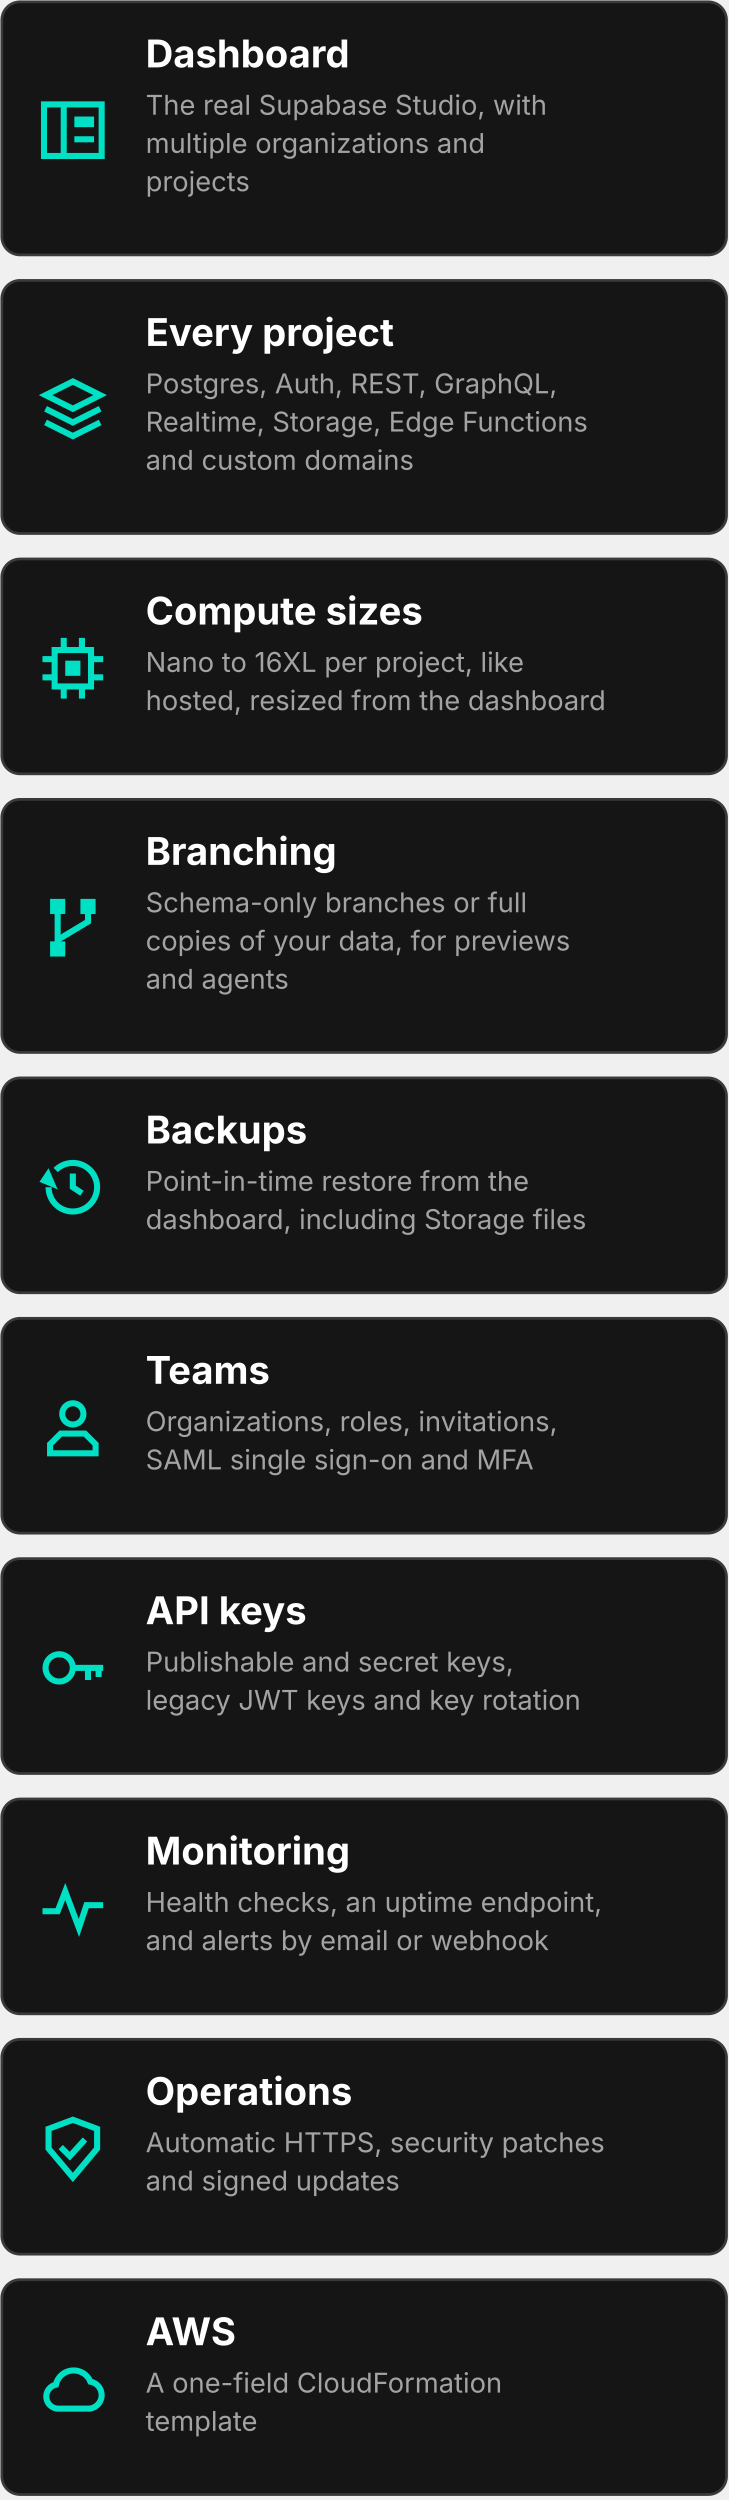
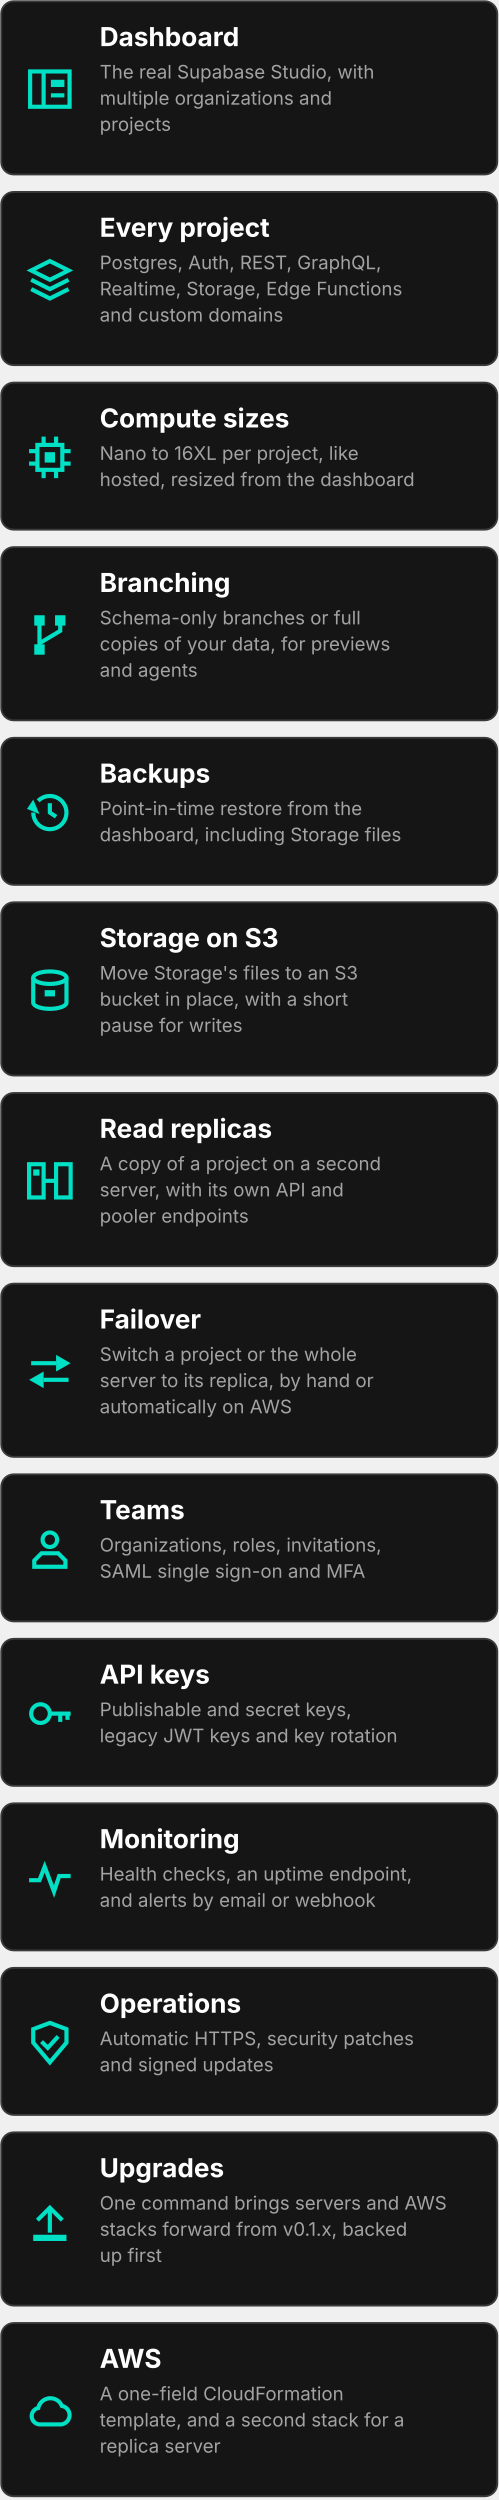
- <svg xmlns="http://www.w3.org/2000/svg" viewBox="0 0 400 1373" width="400" height="1373" role="img" aria-label="What is included (dark, narrow)">
+ <svg xmlns="http://www.w3.org/2000/svg" viewBox="0 0 400 2006" width="400" height="2006" role="img" aria-label="What is included (dark, narrow)">
  <rect x="1" y="1" width="398" height="139" rx="10" fill="#151515" stroke="#3a3a3a" stroke-width="1.5" />
  <g transform="translate(20 51.5) scale(0.8333)" fill="none" stroke="#00e0c4" stroke-width="4" stroke-linejoin="miter" stroke-linecap="butt">
    <rect x="5" y="7" width="38" height="34" />
    <path d="M18 7V41" />
    <path stroke="none" fill="#00e0c4" d="M25 15h13v7H25z" />
    <path d="M25 30h13" />
  </g>
  <text x="80" y="37" font-family="-apple-system, BlinkMacSystemFont, 'Segoe UI', Inter, Helvetica, Arial, sans-serif" font-size="21" font-weight="700" fill="#ffffff" text-anchor="start">Dashboard</text>
  <text x="80" y="63" font-family="-apple-system, BlinkMacSystemFont, 'Segoe UI', Inter, Helvetica, Arial, sans-serif" font-size="15" font-weight="400" fill="#a3a3a3" text-anchor="start">The real Supabase Studio, with</text>
  <text x="80" y="84" font-family="-apple-system, BlinkMacSystemFont, 'Segoe UI', Inter, Helvetica, Arial, sans-serif" font-size="15" font-weight="400" fill="#a3a3a3" text-anchor="start">multiple organizations and</text>
  <text x="80" y="105" font-family="-apple-system, BlinkMacSystemFont, 'Segoe UI', Inter, Helvetica, Arial, sans-serif" font-size="15" font-weight="400" fill="#a3a3a3" text-anchor="start">projects</text>
  <rect x="1" y="154" width="398" height="139" rx="10" fill="#151515" stroke="#3a3a3a" stroke-width="1.5" />
  <g transform="translate(20 204.5) scale(0.8333)" fill="none" stroke="#00e0c4" stroke-width="4" stroke-linejoin="miter" stroke-linecap="butt">
    <path d="M24 6L42 15L24 24L6 15Z" />
    <path d="M6 24L24 33L42 24" />
    <path d="M6 33L24 42L42 33" />
  </g>
  <text x="80" y="190" font-family="-apple-system, BlinkMacSystemFont, 'Segoe UI', Inter, Helvetica, Arial, sans-serif" font-size="21" font-weight="700" fill="#ffffff" text-anchor="start">Every project</text>
  <text x="80" y="216" font-family="-apple-system, BlinkMacSystemFont, 'Segoe UI', Inter, Helvetica, Arial, sans-serif" font-size="15" font-weight="400" fill="#a3a3a3" text-anchor="start">Postgres, Auth, REST, GraphQL,</text>
  <text x="80" y="237" font-family="-apple-system, BlinkMacSystemFont, 'Segoe UI', Inter, Helvetica, Arial, sans-serif" font-size="15" font-weight="400" fill="#a3a3a3" text-anchor="start">Realtime, Storage, Edge Functions</text>
  <text x="80" y="258" font-family="-apple-system, BlinkMacSystemFont, 'Segoe UI', Inter, Helvetica, Arial, sans-serif" font-size="15" font-weight="400" fill="#a3a3a3" text-anchor="start">and custom domains</text>
  <rect x="1" y="307" width="398" height="118" rx="10" fill="#151515" stroke="#3a3a3a" stroke-width="1.5" />
  <g transform="translate(20 347) scale(0.8333)" fill="none" stroke="#00e0c4" stroke-width="4" stroke-linejoin="miter" stroke-linecap="butt">
    <rect x="12" y="12" width="24" height="24" />
    <path stroke="none" fill="#00e0c4" d="M19 19h10v10H19z" />
    <path d="M18 4V12M30 4V12M18 36V44M30 36V44M4 18H12M4 30H12M36 18H44M36 30H44" />
  </g>
  <text x="80" y="343" font-family="-apple-system, BlinkMacSystemFont, 'Segoe UI', Inter, Helvetica, Arial, sans-serif" font-size="21" font-weight="700" fill="#ffffff" text-anchor="start">Compute sizes</text>
  <text x="80" y="369" font-family="-apple-system, BlinkMacSystemFont, 'Segoe UI', Inter, Helvetica, Arial, sans-serif" font-size="15" font-weight="400" fill="#a3a3a3" text-anchor="start">Nano to 16XL per project, like</text>
  <text x="80" y="390" font-family="-apple-system, BlinkMacSystemFont, 'Segoe UI', Inter, Helvetica, Arial, sans-serif" font-size="15" font-weight="400" fill="#a3a3a3" text-anchor="start">hosted, resized from the dashboard</text>
  <rect x="1" y="439" width="398" height="139" rx="10" fill="#151515" stroke="#3a3a3a" stroke-width="1.5" />
  <g transform="translate(20 489.5) scale(0.8333)" fill="none" stroke="#00e0c4" stroke-width="4" stroke-linejoin="miter" stroke-linecap="butt">
    <path d="M14 10V38" />
    <path d="M34 10V20L14 32" />
    <path stroke="none" fill="#00e0c4" d="M9 5h10v10H9zM29 5h10v10H29zM9 33h10v10H9z" />
  </g>
  <text x="80" y="475" font-family="-apple-system, BlinkMacSystemFont, 'Segoe UI', Inter, Helvetica, Arial, sans-serif" font-size="21" font-weight="700" fill="#ffffff" text-anchor="start">Branching</text>
  <text x="80" y="501" font-family="-apple-system, BlinkMacSystemFont, 'Segoe UI', Inter, Helvetica, Arial, sans-serif" font-size="15" font-weight="400" fill="#a3a3a3" text-anchor="start">Schema-only branches or full</text>
  <text x="80" y="522" font-family="-apple-system, BlinkMacSystemFont, 'Segoe UI', Inter, Helvetica, Arial, sans-serif" font-size="15" font-weight="400" fill="#a3a3a3" text-anchor="start">copies of your data, for previews</text>
  <text x="80" y="543" font-family="-apple-system, BlinkMacSystemFont, 'Segoe UI', Inter, Helvetica, Arial, sans-serif" font-size="15" font-weight="400" fill="#a3a3a3" text-anchor="start">and agents</text>
  <rect x="1" y="592" width="398" height="118" rx="10" fill="#151515" stroke="#3a3a3a" stroke-width="1.5" />
  <g transform="translate(20 632) scale(0.8333)" fill="none" stroke="#00e0c4" stroke-width="4" stroke-linejoin="miter" stroke-linecap="butt">
    <path d="M12.7 12.7A16 16 0 1 1 8 24" />
    <path d="M24 15V24L30 28" />
    <path stroke="none" fill="#00e0c4" d="M2 20.5L14 25.5L8 11.5Z" />
  </g>
  <text x="80" y="628" font-family="-apple-system, BlinkMacSystemFont, 'Segoe UI', Inter, Helvetica, Arial, sans-serif" font-size="21" font-weight="700" fill="#ffffff" text-anchor="start">Backups</text>
  <text x="80" y="654" font-family="-apple-system, BlinkMacSystemFont, 'Segoe UI', Inter, Helvetica, Arial, sans-serif" font-size="15" font-weight="400" fill="#a3a3a3" text-anchor="start">Point-in-time restore from the</text>
  <text x="80" y="675" font-family="-apple-system, BlinkMacSystemFont, 'Segoe UI', Inter, Helvetica, Arial, sans-serif" font-size="15" font-weight="400" fill="#a3a3a3" text-anchor="start">dashboard, including Storage files</text>
-   <rect x="1" y="724" width="398" height="118" rx="10" fill="#151515" stroke="#3a3a3a" stroke-width="1.5" />
-   <g transform="translate(20 764) scale(0.8333)" fill="none" stroke="#00e0c4" stroke-width="4" stroke-linejoin="miter" stroke-linecap="butt">
+   <rect x="1" y="724" width="398" height="139" rx="10" fill="#151515" stroke="#3a3a3a" stroke-width="1.5" />
+   <g transform="translate(20 774.5) scale(0.8333)" fill="none" stroke="#00e0c4" stroke-width="4" stroke-linejoin="miter" stroke-linecap="butt">
+     <ellipse cx="24" cy="12" rx="16" ry="6" />
+     <path d="M8 12V36A16 6 0 0 0 40 36V12" />
+     <path stroke="none" fill="#00e0c4" d="M19 24h10v6H19z" />
+   </g>
+   <text x="80" y="760" font-family="-apple-system, BlinkMacSystemFont, 'Segoe UI', Inter, Helvetica, Arial, sans-serif" font-size="21" font-weight="700" fill="#ffffff" text-anchor="start">Storage on S3</text>
+   <text x="80" y="786" font-family="-apple-system, BlinkMacSystemFont, 'Segoe UI', Inter, Helvetica, Arial, sans-serif" font-size="15" font-weight="400" fill="#a3a3a3" text-anchor="start">Move Storage's files to an S3</text>
+   <text x="80" y="807" font-family="-apple-system, BlinkMacSystemFont, 'Segoe UI', Inter, Helvetica, Arial, sans-serif" font-size="15" font-weight="400" fill="#a3a3a3" text-anchor="start">bucket in place, with a short</text>
+   <text x="80" y="828" font-family="-apple-system, BlinkMacSystemFont, 'Segoe UI', Inter, Helvetica, Arial, sans-serif" font-size="15" font-weight="400" fill="#a3a3a3" text-anchor="start">pause for writes</text>
+   <rect x="1" y="877" width="398" height="139" rx="10" fill="#151515" stroke="#3a3a3a" stroke-width="1.5" />
+   <g transform="translate(20 927.5) scale(0.8333)" fill="none" stroke="#00e0c4" stroke-width="4" stroke-linejoin="miter" stroke-linecap="butt">
+     <rect x="4" y="8" width="14" height="32" />
+     <rect x="30" y="8" width="14" height="32" />
+     <path d="M18 24H30" />
+     <path stroke="none" fill="#00e0c4" d="M8 13h6v6H8z" />
+   </g>
+   <text x="80" y="913" font-family="-apple-system, BlinkMacSystemFont, 'Segoe UI', Inter, Helvetica, Arial, sans-serif" font-size="21" font-weight="700" fill="#ffffff" text-anchor="start">Read replicas</text>
+   <text x="80" y="939" font-family="-apple-system, BlinkMacSystemFont, 'Segoe UI', Inter, Helvetica, Arial, sans-serif" font-size="15" font-weight="400" fill="#a3a3a3" text-anchor="start">A copy of a project on a second</text>
+   <text x="80" y="960" font-family="-apple-system, BlinkMacSystemFont, 'Segoe UI', Inter, Helvetica, Arial, sans-serif" font-size="15" font-weight="400" fill="#a3a3a3" text-anchor="start">server, with its own API and</text>
+   <text x="80" y="981" font-family="-apple-system, BlinkMacSystemFont, 'Segoe UI', Inter, Helvetica, Arial, sans-serif" font-size="15" font-weight="400" fill="#a3a3a3" text-anchor="start">pooler endpoints</text>
+   <rect x="1" y="1030" width="398" height="139" rx="10" fill="#151515" stroke="#3a3a3a" stroke-width="1.5" />
+   <g transform="translate(20 1080.5) scale(0.8333)" fill="none" stroke="#00e0c4" stroke-width="4" stroke-linejoin="miter" stroke-linecap="butt">
+     <path d="M6 16H30" />
+     <path stroke="none" fill="#00e0c4" d="M30 8L44 16L30 24Z" />
+     <path d="M42 32H18" />
+     <path stroke="none" fill="#00e0c4" d="M18 24L4 32L18 40Z" />
+   </g>
+   <text x="80" y="1066" font-family="-apple-system, BlinkMacSystemFont, 'Segoe UI', Inter, Helvetica, Arial, sans-serif" font-size="21" font-weight="700" fill="#ffffff" text-anchor="start">Failover</text>
+   <text x="80" y="1092" font-family="-apple-system, BlinkMacSystemFont, 'Segoe UI', Inter, Helvetica, Arial, sans-serif" font-size="15" font-weight="400" fill="#a3a3a3" text-anchor="start">Switch a project or the whole</text>
+   <text x="80" y="1113" font-family="-apple-system, BlinkMacSystemFont, 'Segoe UI', Inter, Helvetica, Arial, sans-serif" font-size="15" font-weight="400" fill="#a3a3a3" text-anchor="start">server to its replica, by hand or</text>
+   <text x="80" y="1134" font-family="-apple-system, BlinkMacSystemFont, 'Segoe UI', Inter, Helvetica, Arial, sans-serif" font-size="15" font-weight="400" fill="#a3a3a3" text-anchor="start">automatically on AWS</text>
+   <rect x="1" y="1183" width="398" height="118" rx="10" fill="#151515" stroke="#3a3a3a" stroke-width="1.5" />
+   <g transform="translate(20 1223) scale(0.8333)" fill="none" stroke="#00e0c4" stroke-width="4" stroke-linejoin="miter" stroke-linecap="butt">
    <circle cx="24" cy="15" r="7" />
    <path d="M9 41V35L16 28H32L39 35V41Z" />
  </g>
-   <text x="80" y="760" font-family="-apple-system, BlinkMacSystemFont, 'Segoe UI', Inter, Helvetica, Arial, sans-serif" font-size="21" font-weight="700" fill="#ffffff" text-anchor="start">Teams</text>
-   <text x="80" y="786" font-family="-apple-system, BlinkMacSystemFont, 'Segoe UI', Inter, Helvetica, Arial, sans-serif" font-size="15" font-weight="400" fill="#a3a3a3" text-anchor="start">Organizations, roles, invitations,</text>
-   <text x="80" y="807" font-family="-apple-system, BlinkMacSystemFont, 'Segoe UI', Inter, Helvetica, Arial, sans-serif" font-size="15" font-weight="400" fill="#a3a3a3" text-anchor="start">SAML single sign-on and MFA</text>
-   <rect x="1" y="856" width="398" height="118" rx="10" fill="#151515" stroke="#3a3a3a" stroke-width="1.5" />
-   <g transform="translate(20 896) scale(0.8333)" fill="none" stroke="#00e0c4" stroke-width="4" stroke-linejoin="miter" stroke-linecap="butt">
+   <text x="80" y="1219" font-family="-apple-system, BlinkMacSystemFont, 'Segoe UI', Inter, Helvetica, Arial, sans-serif" font-size="21" font-weight="700" fill="#ffffff" text-anchor="start">Teams</text>
+   <text x="80" y="1245" font-family="-apple-system, BlinkMacSystemFont, 'Segoe UI', Inter, Helvetica, Arial, sans-serif" font-size="15" font-weight="400" fill="#a3a3a3" text-anchor="start">Organizations, roles, invitations,</text>
+   <text x="80" y="1266" font-family="-apple-system, BlinkMacSystemFont, 'Segoe UI', Inter, Helvetica, Arial, sans-serif" font-size="15" font-weight="400" fill="#a3a3a3" text-anchor="start">SAML single sign-on and MFA</text>
+   <rect x="1" y="1315" width="398" height="118" rx="10" fill="#151515" stroke="#3a3a3a" stroke-width="1.5" />
+   <g transform="translate(20 1355) scale(0.8333)" fill="none" stroke="#00e0c4" stroke-width="4" stroke-linejoin="miter" stroke-linecap="butt">
    <circle cx="15" cy="24" r="9" />
    <path d="M24 24H44" />
    <path d="M34 24V32M41 24V30" />
  </g>
-   <text x="80" y="892" font-family="-apple-system, BlinkMacSystemFont, 'Segoe UI', Inter, Helvetica, Arial, sans-serif" font-size="21" font-weight="700" fill="#ffffff" text-anchor="start">API keys</text>
-   <text x="80" y="918" font-family="-apple-system, BlinkMacSystemFont, 'Segoe UI', Inter, Helvetica, Arial, sans-serif" font-size="15" font-weight="400" fill="#a3a3a3" text-anchor="start">Publishable and secret keys,</text>
-   <text x="80" y="939" font-family="-apple-system, BlinkMacSystemFont, 'Segoe UI', Inter, Helvetica, Arial, sans-serif" font-size="15" font-weight="400" fill="#a3a3a3" text-anchor="start">legacy JWT keys and key rotation</text>
-   <rect x="1" y="988" width="398" height="118" rx="10" fill="#151515" stroke="#3a3a3a" stroke-width="1.5" />
-   <g transform="translate(20 1028) scale(0.8333)" fill="none" stroke="#00e0c4" stroke-width="4" stroke-linejoin="miter" stroke-linecap="butt">
+   <text x="80" y="1351" font-family="-apple-system, BlinkMacSystemFont, 'Segoe UI', Inter, Helvetica, Arial, sans-serif" font-size="21" font-weight="700" fill="#ffffff" text-anchor="start">API keys</text>
+   <text x="80" y="1377" font-family="-apple-system, BlinkMacSystemFont, 'Segoe UI', Inter, Helvetica, Arial, sans-serif" font-size="15" font-weight="400" fill="#a3a3a3" text-anchor="start">Publishable and secret keys,</text>
+   <text x="80" y="1398" font-family="-apple-system, BlinkMacSystemFont, 'Segoe UI', Inter, Helvetica, Arial, sans-serif" font-size="15" font-weight="400" fill="#a3a3a3" text-anchor="start">legacy JWT keys and key rotation</text>
+   <rect x="1" y="1447" width="398" height="118" rx="10" fill="#151515" stroke="#3a3a3a" stroke-width="1.5" />
+   <g transform="translate(20 1487) scale(0.8333)" fill="none" stroke="#00e0c4" stroke-width="4" stroke-linejoin="miter" stroke-linecap="butt">
    <path d="M4 26H14L19 13L28 37L33 22H44" />
  </g>
-   <text x="80" y="1024" font-family="-apple-system, BlinkMacSystemFont, 'Segoe UI', Inter, Helvetica, Arial, sans-serif" font-size="21" font-weight="700" fill="#ffffff" text-anchor="start">Monitoring</text>
-   <text x="80" y="1050" font-family="-apple-system, BlinkMacSystemFont, 'Segoe UI', Inter, Helvetica, Arial, sans-serif" font-size="15" font-weight="400" fill="#a3a3a3" text-anchor="start">Health checks, an uptime endpoint,</text>
-   <text x="80" y="1071" font-family="-apple-system, BlinkMacSystemFont, 'Segoe UI', Inter, Helvetica, Arial, sans-serif" font-size="15" font-weight="400" fill="#a3a3a3" text-anchor="start">and alerts by email or webhook</text>
-   <rect x="1" y="1120" width="398" height="118" rx="10" fill="#151515" stroke="#3a3a3a" stroke-width="1.5" />
-   <g transform="translate(20 1160) scale(0.8333)" fill="none" stroke="#00e0c4" stroke-width="4" stroke-linejoin="miter" stroke-linecap="butt">
+   <text x="80" y="1483" font-family="-apple-system, BlinkMacSystemFont, 'Segoe UI', Inter, Helvetica, Arial, sans-serif" font-size="21" font-weight="700" fill="#ffffff" text-anchor="start">Monitoring</text>
+   <text x="80" y="1509" font-family="-apple-system, BlinkMacSystemFont, 'Segoe UI', Inter, Helvetica, Arial, sans-serif" font-size="15" font-weight="400" fill="#a3a3a3" text-anchor="start">Health checks, an uptime endpoint,</text>
+   <text x="80" y="1530" font-family="-apple-system, BlinkMacSystemFont, 'Segoe UI', Inter, Helvetica, Arial, sans-serif" font-size="15" font-weight="400" fill="#a3a3a3" text-anchor="start">and alerts by email or webhook</text>
+   <rect x="1" y="1579" width="398" height="118" rx="10" fill="#151515" stroke="#3a3a3a" stroke-width="1.5" />
+   <g transform="translate(20 1619) scale(0.8333)" fill="none" stroke="#00e0c4" stroke-width="4" stroke-linejoin="miter" stroke-linecap="butt">
    <path d="M24 5L40 11V24L24 43L8 24V11Z" />
    <path d="M16 23L22 29L32 18" />
  </g>
-   <text x="80" y="1156" font-family="-apple-system, BlinkMacSystemFont, 'Segoe UI', Inter, Helvetica, Arial, sans-serif" font-size="21" font-weight="700" fill="#ffffff" text-anchor="start">Operations</text>
-   <text x="80" y="1182" font-family="-apple-system, BlinkMacSystemFont, 'Segoe UI', Inter, Helvetica, Arial, sans-serif" font-size="15" font-weight="400" fill="#a3a3a3" text-anchor="start">Automatic HTTPS, security patches</text>
-   <text x="80" y="1203" font-family="-apple-system, BlinkMacSystemFont, 'Segoe UI', Inter, Helvetica, Arial, sans-serif" font-size="15" font-weight="400" fill="#a3a3a3" text-anchor="start">and signed updates</text>
-   <rect x="1" y="1252" width="398" height="118" rx="10" fill="#151515" stroke="#3a3a3a" stroke-width="1.5" />
-   <g transform="translate(20 1292) scale(0.8333)" fill="none" stroke="#00e0c4" stroke-width="4" stroke-linejoin="miter" stroke-linecap="butt">
+   <text x="80" y="1615" font-family="-apple-system, BlinkMacSystemFont, 'Segoe UI', Inter, Helvetica, Arial, sans-serif" font-size="21" font-weight="700" fill="#ffffff" text-anchor="start">Operations</text>
+   <text x="80" y="1641" font-family="-apple-system, BlinkMacSystemFont, 'Segoe UI', Inter, Helvetica, Arial, sans-serif" font-size="15" font-weight="400" fill="#a3a3a3" text-anchor="start">Automatic HTTPS, security patches</text>
+   <text x="80" y="1662" font-family="-apple-system, BlinkMacSystemFont, 'Segoe UI', Inter, Helvetica, Arial, sans-serif" font-size="15" font-weight="400" fill="#a3a3a3" text-anchor="start">and signed updates</text>
+   <rect x="1" y="1711" width="398" height="139" rx="10" fill="#151515" stroke="#3a3a3a" stroke-width="1.5" />
+   <g transform="translate(20 1761.5) scale(0.8333)" fill="none" stroke="#00e0c4" stroke-width="4" stroke-linejoin="miter" stroke-linecap="butt">
+     <path d="M24 36V14" />
+     <path d="M12 24L24 12L36 24" />
+     <path stroke="none" fill="#00e0c4" d="M8 38h32v6H8z" />
+   </g>
+   <text x="80" y="1747" font-family="-apple-system, BlinkMacSystemFont, 'Segoe UI', Inter, Helvetica, Arial, sans-serif" font-size="21" font-weight="700" fill="#ffffff" text-anchor="start">Upgrades</text>
+   <text x="80" y="1773" font-family="-apple-system, BlinkMacSystemFont, 'Segoe UI', Inter, Helvetica, Arial, sans-serif" font-size="15" font-weight="400" fill="#a3a3a3" text-anchor="start">One command brings servers and AWS</text>
+   <text x="80" y="1794" font-family="-apple-system, BlinkMacSystemFont, 'Segoe UI', Inter, Helvetica, Arial, sans-serif" font-size="15" font-weight="400" fill="#a3a3a3" text-anchor="start">stacks forward from v0.1.x, backed</text>
+   <text x="80" y="1815" font-family="-apple-system, BlinkMacSystemFont, 'Segoe UI', Inter, Helvetica, Arial, sans-serif" font-size="15" font-weight="400" fill="#a3a3a3" text-anchor="start">up first</text>
+   <rect x="1" y="1864" width="398" height="139" rx="10" fill="#151515" stroke="#3a3a3a" stroke-width="1.5" />
+   <g transform="translate(20 1914.5) scale(0.8333)" fill="none" stroke="#00e0c4" stroke-width="4" stroke-linejoin="miter" stroke-linecap="butt">
    <path d="M14 37A8 8 0 0 1 12.8 21.2A12 12 0 0 1 35.6 19.2A9 9 0 0 1 35 37Z" />
  </g>
-   <text x="80" y="1288" font-family="-apple-system, BlinkMacSystemFont, 'Segoe UI', Inter, Helvetica, Arial, sans-serif" font-size="21" font-weight="700" fill="#ffffff" text-anchor="start">AWS</text>
-   <text x="80" y="1314" font-family="-apple-system, BlinkMacSystemFont, 'Segoe UI', Inter, Helvetica, Arial, sans-serif" font-size="15" font-weight="400" fill="#a3a3a3" text-anchor="start">A one-field CloudFormation</text>
-   <text x="80" y="1335" font-family="-apple-system, BlinkMacSystemFont, 'Segoe UI', Inter, Helvetica, Arial, sans-serif" font-size="15" font-weight="400" fill="#a3a3a3" text-anchor="start">template</text>
+   <text x="80" y="1900" font-family="-apple-system, BlinkMacSystemFont, 'Segoe UI', Inter, Helvetica, Arial, sans-serif" font-size="21" font-weight="700" fill="#ffffff" text-anchor="start">AWS</text>
+   <text x="80" y="1926" font-family="-apple-system, BlinkMacSystemFont, 'Segoe UI', Inter, Helvetica, Arial, sans-serif" font-size="15" font-weight="400" fill="#a3a3a3" text-anchor="start">A one-field CloudFormation</text>
+   <text x="80" y="1947" font-family="-apple-system, BlinkMacSystemFont, 'Segoe UI', Inter, Helvetica, Arial, sans-serif" font-size="15" font-weight="400" fill="#a3a3a3" text-anchor="start">template, and a second stack for a</text>
+   <text x="80" y="1968" font-family="-apple-system, BlinkMacSystemFont, 'Segoe UI', Inter, Helvetica, Arial, sans-serif" font-size="15" font-weight="400" fill="#a3a3a3" text-anchor="start">replica server</text>
</svg>
